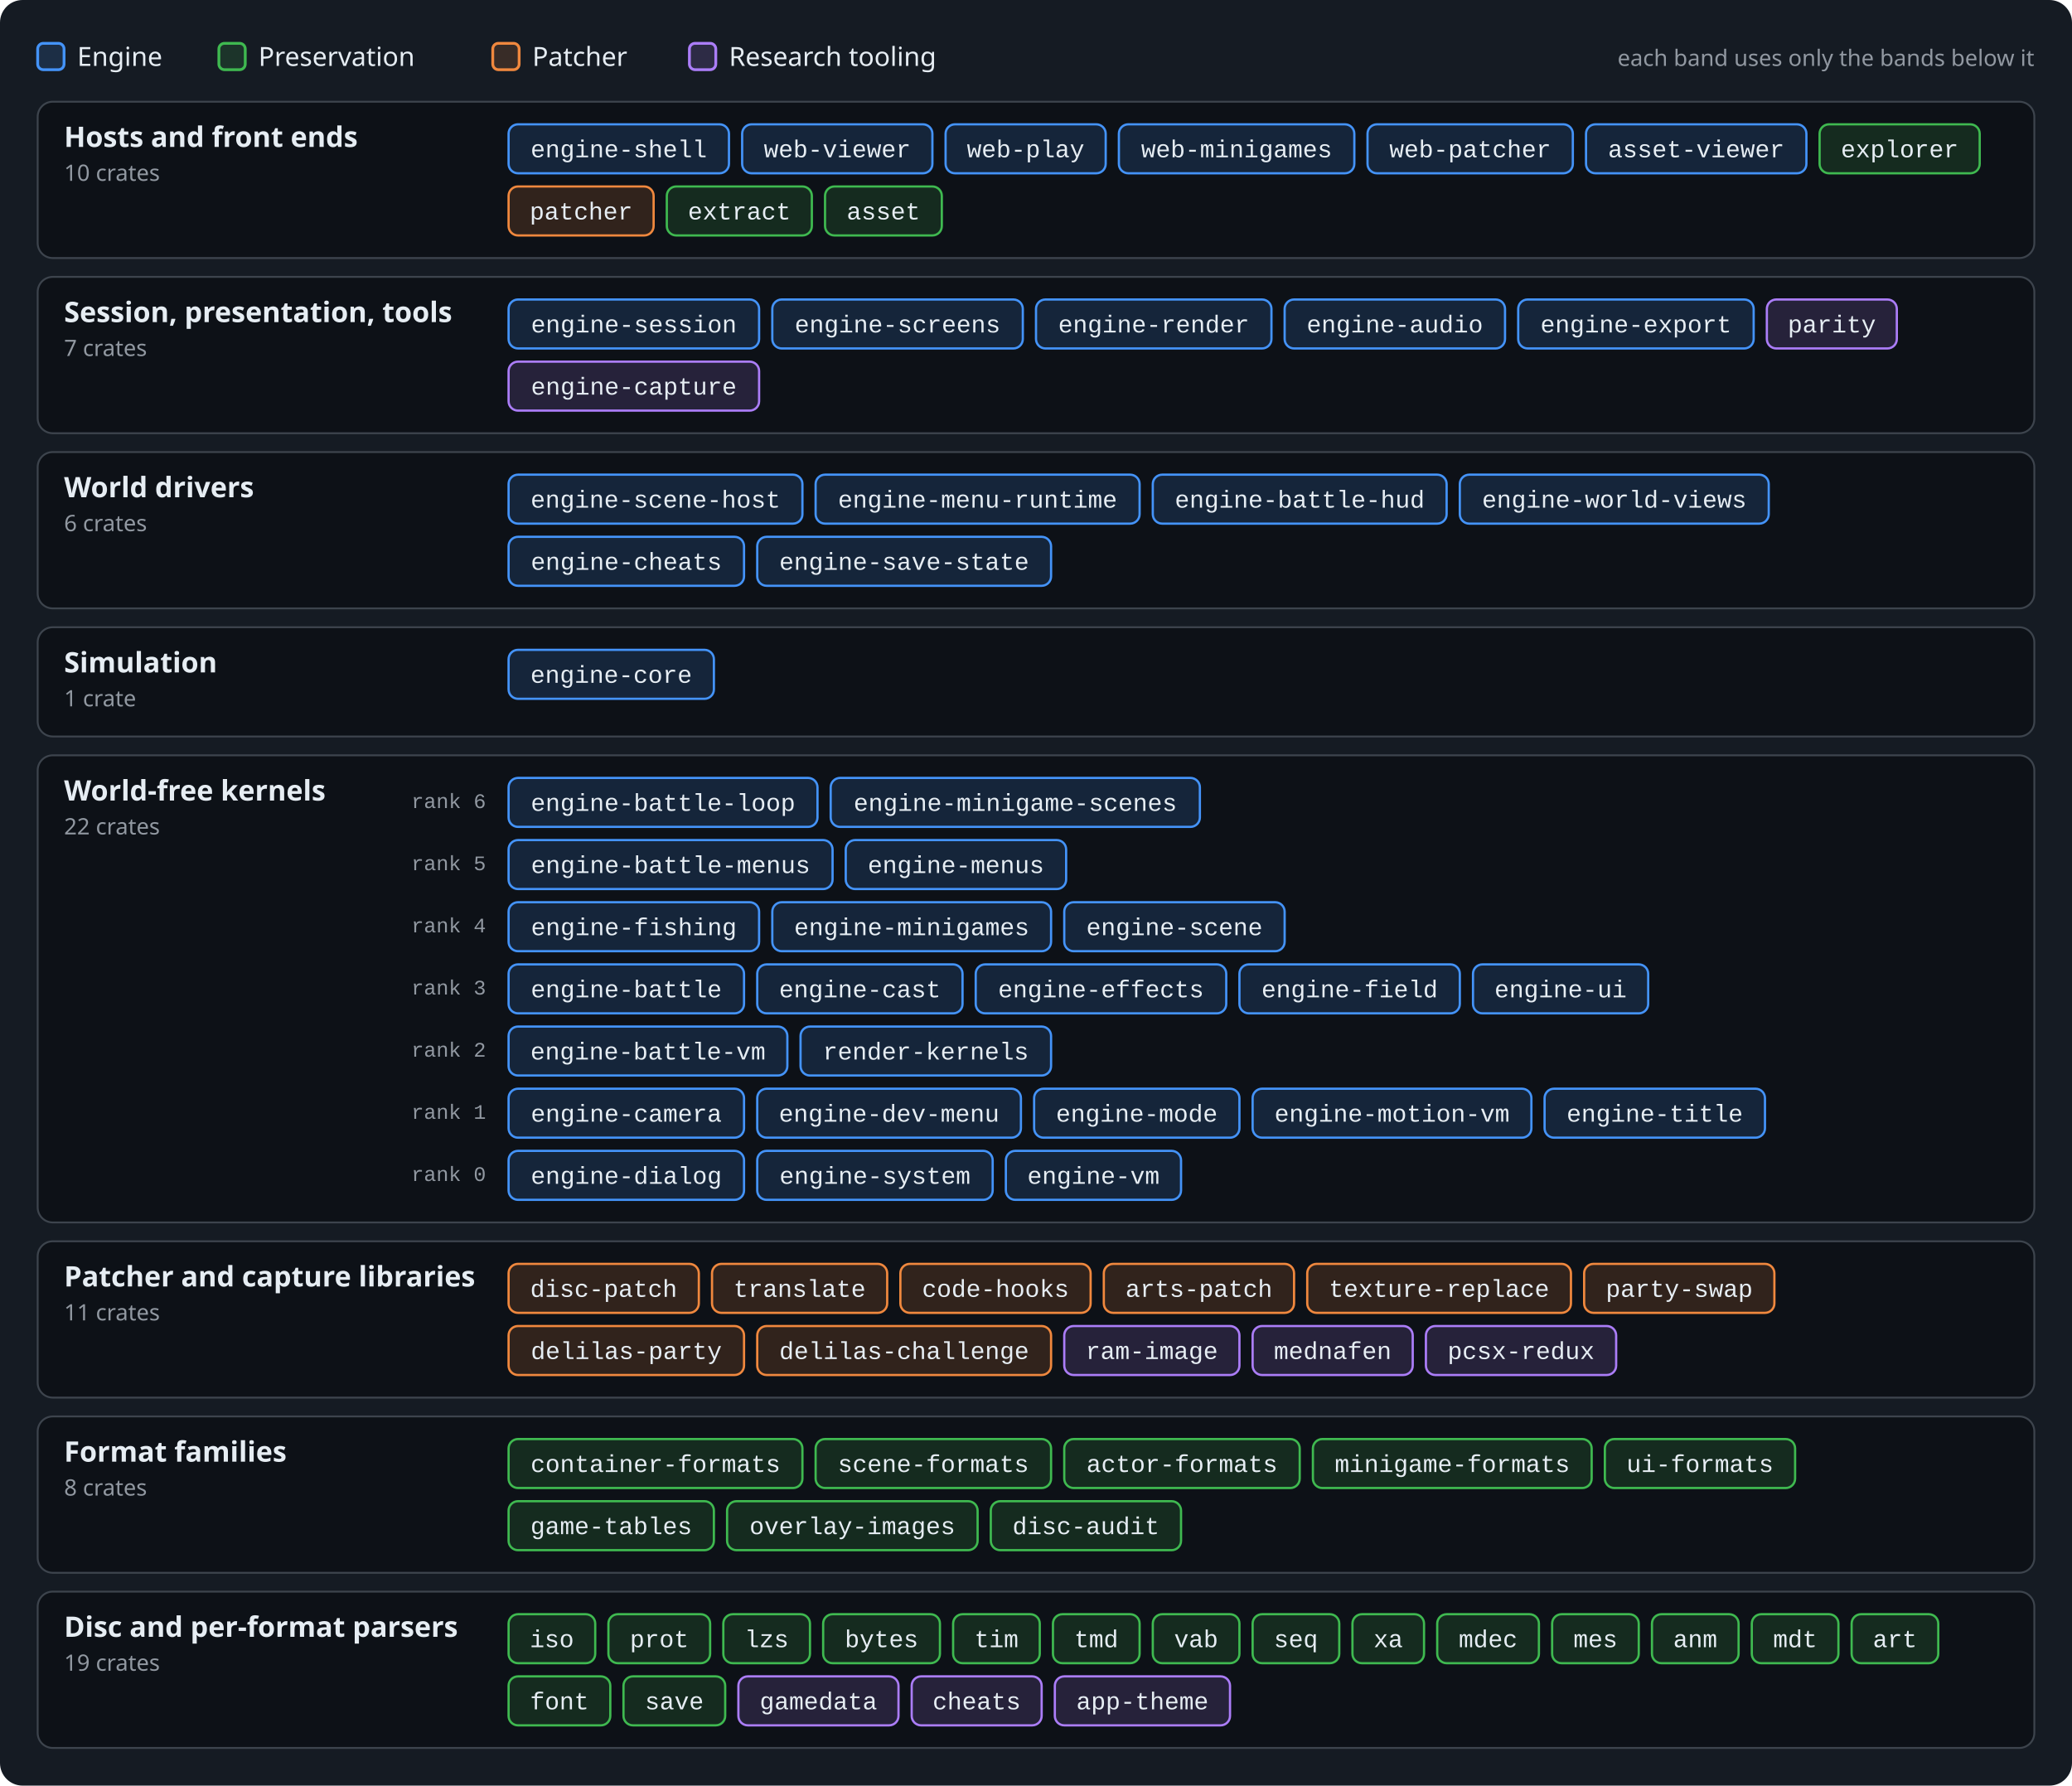
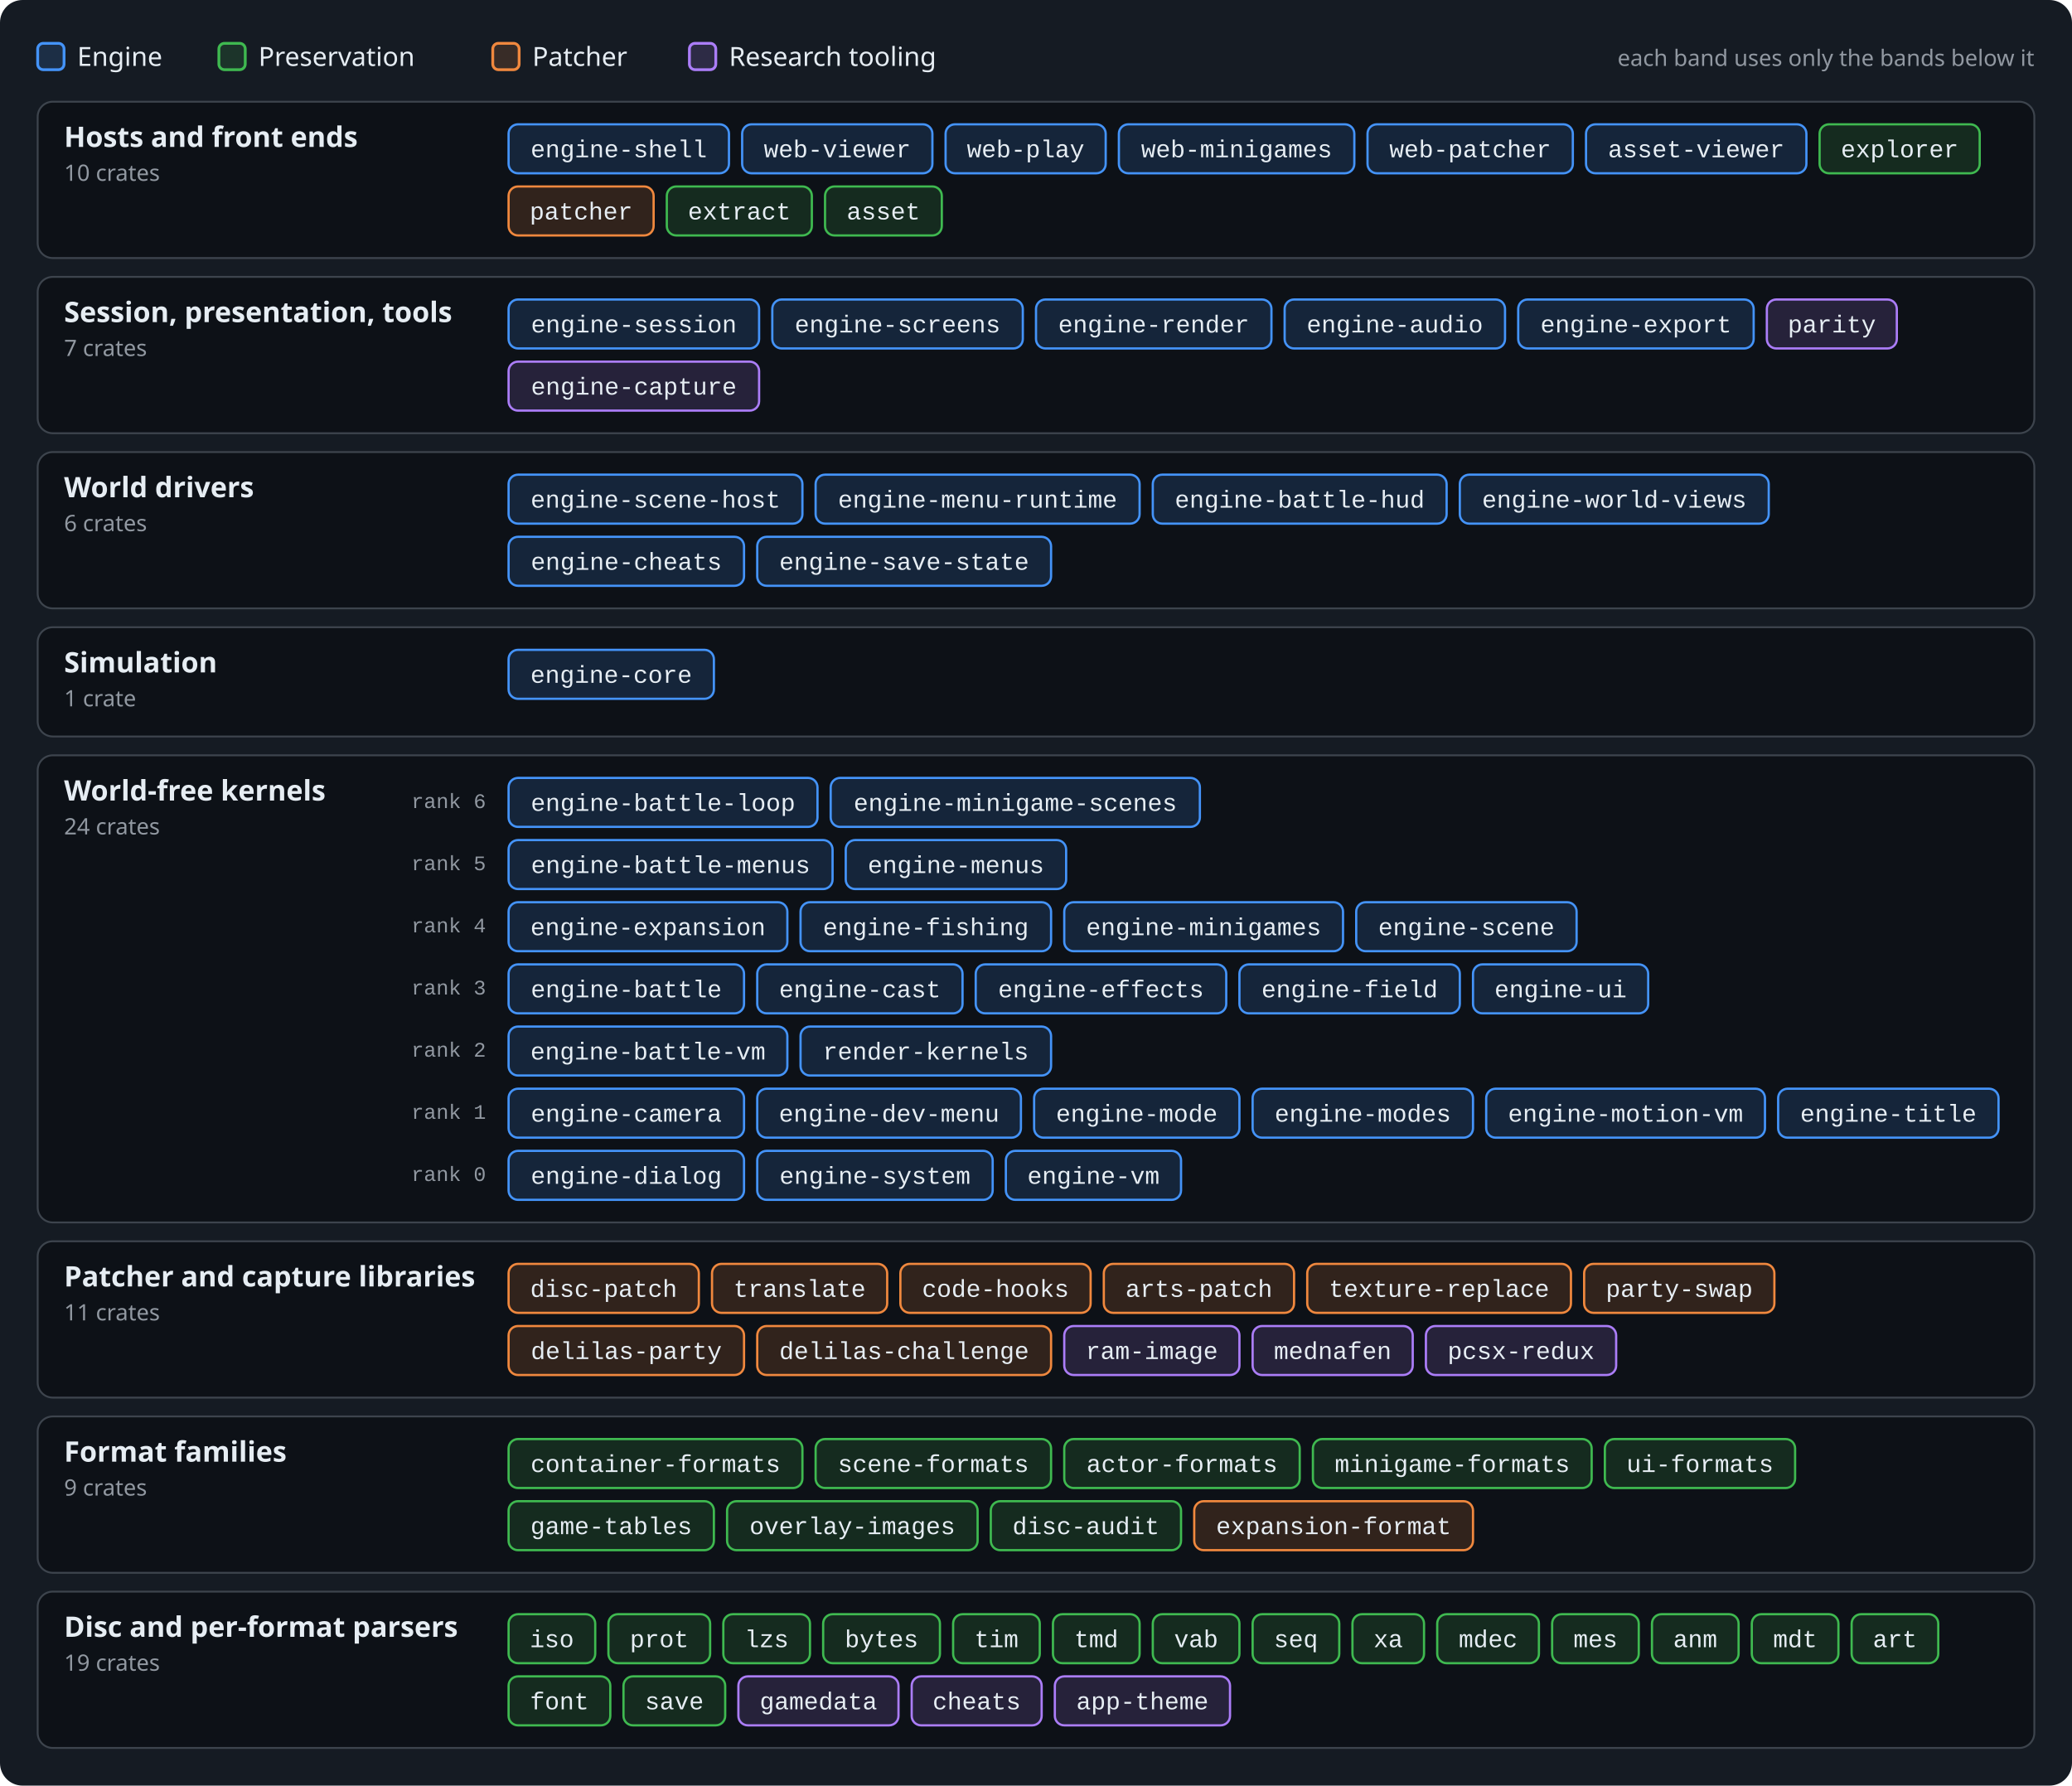
<svg xmlns="http://www.w3.org/2000/svg" viewBox="0 0 1100 948" width="1100" height="948" role="img" aria-labelledby="t d">
  <style>text{font-family:-apple-system, BlinkMacSystemFont, 'Segoe UI', 'Noto Sans', Helvetica, Arial, sans-serif;fill:#e6edf3}.ch{font-family:ui-monospace, SFMono-Regular, Menlo, Consolas, 'Liberation Mono', monospace;font-size:13px}.bt{font-size:15px;font-weight:600}.mu{font-size:12px;fill:#9198a1}.rk{font-family:ui-monospace, SFMono-Regular, Menlo, Consolas, 'Liberation Mono', monospace;font-size:11px;fill:#9198a1}.lg{font-size:14px}</style>
  <rect width="1100" height="948" rx="12" fill="#151b23" />
  <rect x="20" y="23" width="14" height="14" rx="3" fill="#4493f8" fill-opacity="0.16" stroke="#4493f8" stroke-width="1.5" />
  <text x="41" y="35" class="lg">Engine</text>
  <rect x="116.2" y="23" width="14" height="14" rx="3" fill="#3fb950" fill-opacity="0.16" stroke="#3fb950" stroke-width="1.5" />
  <text x="137.2" y="35" class="lg">Preservation</text>
  <rect x="261.6" y="23" width="14" height="14" rx="3" fill="#f0883e" fill-opacity="0.16" stroke="#f0883e" stroke-width="1.5" />
  <text x="282.6" y="35" class="lg">Patcher</text>
  <rect x="366" y="23" width="14" height="14" rx="3" fill="#ab7df8" fill-opacity="0.16" stroke="#ab7df8" stroke-width="1.5" />
  <text x="387" y="35" class="lg">Research tooling</text>
  <text x="1080" y="35" class="mu" text-anchor="end">each band uses only the bands below it</text>
  <rect x="20" y="54" width="1060" height="83" rx="8" fill="#0d1117" stroke="#3d444d" />
  <text x="34" y="78" class="bt">Hosts and front ends</text>
  <text x="34" y="96" class="mu">10 crates</text>
  <g>
    <rect x="270" y="66" width="117" height="26" rx="5" fill="#4493f8" fill-opacity="0.16" stroke="#4493f8" stroke-width="1.2" />
    <text x="328.5" y="83.5" class="ch" text-anchor="middle">engine-shell</text>
  </g>
  <g>
    <rect x="394" y="66" width="101" height="26" rx="5" fill="#4493f8" fill-opacity="0.16" stroke="#4493f8" stroke-width="1.2" />
    <text x="444.5" y="83.5" class="ch" text-anchor="middle">web-viewer</text>
  </g>
  <g>
    <rect x="502" y="66" width="85" height="26" rx="5" fill="#4493f8" fill-opacity="0.16" stroke="#4493f8" stroke-width="1.2" />
    <text x="544.5" y="83.5" class="ch" text-anchor="middle">web-play</text>
  </g>
  <g>
    <rect x="594" y="66" width="125" height="26" rx="5" fill="#4493f8" fill-opacity="0.16" stroke="#4493f8" stroke-width="1.2" />
    <text x="656.5" y="83.5" class="ch" text-anchor="middle">web-minigames</text>
  </g>
  <g>
    <rect x="726" y="66" width="109" height="26" rx="5" fill="#4493f8" fill-opacity="0.16" stroke="#4493f8" stroke-width="1.2" />
    <text x="780.5" y="83.5" class="ch" text-anchor="middle">web-patcher</text>
  </g>
  <g>
    <rect x="842" y="66" width="117" height="26" rx="5" fill="#4493f8" fill-opacity="0.16" stroke="#4493f8" stroke-width="1.2" />
    <text x="900.5" y="83.5" class="ch" text-anchor="middle">asset-viewer</text>
  </g>
  <g>
    <rect x="966" y="66" width="85" height="26" rx="5" fill="#3fb950" fill-opacity="0.16" stroke="#3fb950" stroke-width="1.2" />
    <text x="1008.5" y="83.5" class="ch" text-anchor="middle">explorer</text>
  </g>
  <g>
    <rect x="270" y="99" width="77" height="26" rx="5" fill="#f0883e" fill-opacity="0.16" stroke="#f0883e" stroke-width="1.2" />
    <text x="308.5" y="116.5" class="ch" text-anchor="middle">patcher</text>
  </g>
  <g>
    <rect x="354" y="99" width="77" height="26" rx="5" fill="#3fb950" fill-opacity="0.16" stroke="#3fb950" stroke-width="1.2" />
    <text x="392.5" y="116.5" class="ch" text-anchor="middle">extract</text>
  </g>
  <g>
    <rect x="438" y="99" width="62" height="26" rx="5" fill="#3fb950" fill-opacity="0.16" stroke="#3fb950" stroke-width="1.2" />
    <text x="469.0" y="116.5" class="ch" text-anchor="middle">asset</text>
  </g>
  <rect x="20" y="147" width="1060" height="83" rx="8" fill="#0d1117" stroke="#3d444d" />
  <text x="34" y="171" class="bt">Session, presentation, tools</text>
  <text x="34" y="189" class="mu">7 crates</text>
  <g>
    <rect x="270" y="159" width="133" height="26" rx="5" fill="#4493f8" fill-opacity="0.16" stroke="#4493f8" stroke-width="1.2" />
    <text x="336.5" y="176.5" class="ch" text-anchor="middle">engine-session</text>
  </g>
  <g>
    <rect x="410" y="159" width="133" height="26" rx="5" fill="#4493f8" fill-opacity="0.16" stroke="#4493f8" stroke-width="1.2" />
    <text x="476.5" y="176.5" class="ch" text-anchor="middle">engine-screens</text>
  </g>
  <g>
    <rect x="550" y="159" width="125" height="26" rx="5" fill="#4493f8" fill-opacity="0.16" stroke="#4493f8" stroke-width="1.2" />
    <text x="612.5" y="176.5" class="ch" text-anchor="middle">engine-render</text>
  </g>
  <g>
    <rect x="682" y="159" width="117" height="26" rx="5" fill="#4493f8" fill-opacity="0.16" stroke="#4493f8" stroke-width="1.2" />
    <text x="740.5" y="176.5" class="ch" text-anchor="middle">engine-audio</text>
  </g>
  <g>
    <rect x="806" y="159" width="125" height="26" rx="5" fill="#4493f8" fill-opacity="0.16" stroke="#4493f8" stroke-width="1.2" />
    <text x="868.5" y="176.5" class="ch" text-anchor="middle">engine-export</text>
  </g>
  <g>
    <rect x="938" y="159" width="69" height="26" rx="5" fill="#ab7df8" fill-opacity="0.16" stroke="#ab7df8" stroke-width="1.2" />
    <text x="972.5" y="176.5" class="ch" text-anchor="middle">parity</text>
  </g>
  <g>
    <rect x="270" y="192" width="133" height="26" rx="5" fill="#ab7df8" fill-opacity="0.16" stroke="#ab7df8" stroke-width="1.2" />
    <text x="336.5" y="209.5" class="ch" text-anchor="middle">engine-capture</text>
  </g>
  <rect x="20" y="240" width="1060" height="83" rx="8" fill="#0d1117" stroke="#3d444d" />
  <text x="34" y="264" class="bt">World drivers</text>
  <text x="34" y="282" class="mu">6 crates</text>
  <g>
    <rect x="270" y="252" width="156" height="26" rx="5" fill="#4493f8" fill-opacity="0.16" stroke="#4493f8" stroke-width="1.2" />
    <text x="348.0" y="269.5" class="ch" text-anchor="middle">engine-scene-host</text>
  </g>
  <g>
    <rect x="433" y="252" width="172" height="26" rx="5" fill="#4493f8" fill-opacity="0.16" stroke="#4493f8" stroke-width="1.2" />
    <text x="519.0" y="269.5" class="ch" text-anchor="middle">engine-menu-runtime</text>
  </g>
  <g>
    <rect x="612" y="252" width="156" height="26" rx="5" fill="#4493f8" fill-opacity="0.16" stroke="#4493f8" stroke-width="1.2" />
    <text x="690.0" y="269.5" class="ch" text-anchor="middle">engine-battle-hud</text>
  </g>
  <g>
    <rect x="775" y="252" width="164" height="26" rx="5" fill="#4493f8" fill-opacity="0.16" stroke="#4493f8" stroke-width="1.2" />
    <text x="857.0" y="269.5" class="ch" text-anchor="middle">engine-world-views</text>
  </g>
  <g>
    <rect x="270" y="285" width="125" height="26" rx="5" fill="#4493f8" fill-opacity="0.16" stroke="#4493f8" stroke-width="1.2" />
    <text x="332.5" y="302.5" class="ch" text-anchor="middle">engine-cheats</text>
  </g>
  <g>
    <rect x="402" y="285" width="156" height="26" rx="5" fill="#4493f8" fill-opacity="0.16" stroke="#4493f8" stroke-width="1.2" />
    <text x="480.0" y="302.5" class="ch" text-anchor="middle">engine-save-state</text>
  </g>
  <rect x="20" y="333" width="1060" height="58" rx="8" fill="#0d1117" stroke="#3d444d" />
  <text x="34" y="357" class="bt">Simulation</text>
  <text x="34" y="375" class="mu">1 crate</text>
  <g>
    <rect x="270" y="345" width="109" height="26" rx="5" fill="#4493f8" fill-opacity="0.16" stroke="#4493f8" stroke-width="1.2" />
    <text x="324.5" y="362.5" class="ch" text-anchor="middle">engine-core</text>
  </g>
  <rect x="20" y="401" width="1060" height="248" rx="8" fill="#0d1117" stroke="#3d444d" />
  <text x="34" y="425" class="bt">World-free kernels</text>
-   <text x="34" y="443" class="mu">22 crates</text>
+   <text x="34" y="443" class="mu">24 crates</text>
  <text x="258" y="429" class="rk" text-anchor="end">rank 6</text>
  <g>
    <rect x="270" y="413" width="164" height="26" rx="5" fill="#4493f8" fill-opacity="0.16" stroke="#4493f8" stroke-width="1.2" />
    <text x="352.0" y="430.5" class="ch" text-anchor="middle">engine-battle-loop</text>
  </g>
  <g>
    <rect x="441" y="413" width="196" height="26" rx="5" fill="#4493f8" fill-opacity="0.16" stroke="#4493f8" stroke-width="1.2" />
    <text x="539.0" y="430.5" class="ch" text-anchor="middle">engine-minigame-scenes</text>
  </g>
  <text x="258" y="462" class="rk" text-anchor="end">rank 5</text>
  <g>
    <rect x="270" y="446" width="172" height="26" rx="5" fill="#4493f8" fill-opacity="0.16" stroke="#4493f8" stroke-width="1.2" />
    <text x="356.0" y="463.5" class="ch" text-anchor="middle">engine-battle-menus</text>
  </g>
  <g>
    <rect x="449" y="446" width="117" height="26" rx="5" fill="#4493f8" fill-opacity="0.16" stroke="#4493f8" stroke-width="1.2" />
    <text x="507.5" y="463.5" class="ch" text-anchor="middle">engine-menus</text>
  </g>
  <text x="258" y="495" class="rk" text-anchor="end">rank 4</text>
  <g>
-     <rect x="270" y="479" width="133" height="26" rx="5" fill="#4493f8" fill-opacity="0.16" stroke="#4493f8" stroke-width="1.2" />
-     <text x="336.5" y="496.5" class="ch" text-anchor="middle">engine-fishing</text>
-   </g>
-   <g>
-     <rect x="410" y="479" width="148" height="26" rx="5" fill="#4493f8" fill-opacity="0.16" stroke="#4493f8" stroke-width="1.2" />
-     <text x="484.0" y="496.5" class="ch" text-anchor="middle">engine-minigames</text>
-   </g>
-   <g>
-     <rect x="565" y="479" width="117" height="26" rx="5" fill="#4493f8" fill-opacity="0.16" stroke="#4493f8" stroke-width="1.2" />
-     <text x="623.5" y="496.5" class="ch" text-anchor="middle">engine-scene</text>
+     <rect x="270" y="479" width="148" height="26" rx="5" fill="#4493f8" fill-opacity="0.16" stroke="#4493f8" stroke-width="1.2" />
+     <text x="344.0" y="496.5" class="ch" text-anchor="middle">engine-expansion</text>
+   </g>
+   <g>
+     <rect x="425" y="479" width="133" height="26" rx="5" fill="#4493f8" fill-opacity="0.16" stroke="#4493f8" stroke-width="1.2" />
+     <text x="491.5" y="496.5" class="ch" text-anchor="middle">engine-fishing</text>
+   </g>
+   <g>
+     <rect x="565" y="479" width="148" height="26" rx="5" fill="#4493f8" fill-opacity="0.16" stroke="#4493f8" stroke-width="1.2" />
+     <text x="639.0" y="496.5" class="ch" text-anchor="middle">engine-minigames</text>
+   </g>
+   <g>
+     <rect x="720" y="479" width="117" height="26" rx="5" fill="#4493f8" fill-opacity="0.16" stroke="#4493f8" stroke-width="1.2" />
+     <text x="778.5" y="496.5" class="ch" text-anchor="middle">engine-scene</text>
  </g>
  <text x="258" y="528" class="rk" text-anchor="end">rank 3</text>
  <g>
    <rect x="270" y="512" width="125" height="26" rx="5" fill="#4493f8" fill-opacity="0.16" stroke="#4493f8" stroke-width="1.2" />
    <text x="332.5" y="529.5" class="ch" text-anchor="middle">engine-battle</text>
  </g>
  <g>
    <rect x="402" y="512" width="109" height="26" rx="5" fill="#4493f8" fill-opacity="0.16" stroke="#4493f8" stroke-width="1.2" />
    <text x="456.5" y="529.5" class="ch" text-anchor="middle">engine-cast</text>
  </g>
  <g>
    <rect x="518" y="512" width="133" height="26" rx="5" fill="#4493f8" fill-opacity="0.16" stroke="#4493f8" stroke-width="1.2" />
    <text x="584.5" y="529.5" class="ch" text-anchor="middle">engine-effects</text>
  </g>
  <g>
    <rect x="658" y="512" width="117" height="26" rx="5" fill="#4493f8" fill-opacity="0.16" stroke="#4493f8" stroke-width="1.2" />
    <text x="716.5" y="529.5" class="ch" text-anchor="middle">engine-field</text>
  </g>
  <g>
    <rect x="782" y="512" width="93" height="26" rx="5" fill="#4493f8" fill-opacity="0.16" stroke="#4493f8" stroke-width="1.2" />
    <text x="828.5" y="529.5" class="ch" text-anchor="middle">engine-ui</text>
  </g>
  <text x="258" y="561" class="rk" text-anchor="end">rank 2</text>
  <g>
    <rect x="270" y="545" width="148" height="26" rx="5" fill="#4493f8" fill-opacity="0.16" stroke="#4493f8" stroke-width="1.2" />
    <text x="344.0" y="562.5" class="ch" text-anchor="middle">engine-battle-vm</text>
  </g>
  <g>
    <rect x="425" y="545" width="133" height="26" rx="5" fill="#4493f8" fill-opacity="0.16" stroke="#4493f8" stroke-width="1.2" />
    <text x="491.5" y="562.5" class="ch" text-anchor="middle">render-kernels</text>
  </g>
  <text x="258" y="594" class="rk" text-anchor="end">rank 1</text>
  <g>
    <rect x="270" y="578" width="125" height="26" rx="5" fill="#4493f8" fill-opacity="0.16" stroke="#4493f8" stroke-width="1.2" />
    <text x="332.5" y="595.5" class="ch" text-anchor="middle">engine-camera</text>
  </g>
  <g>
    <rect x="402" y="578" width="140" height="26" rx="5" fill="#4493f8" fill-opacity="0.16" stroke="#4493f8" stroke-width="1.2" />
    <text x="472.0" y="595.5" class="ch" text-anchor="middle">engine-dev-menu</text>
  </g>
  <g>
    <rect x="549" y="578" width="109" height="26" rx="5" fill="#4493f8" fill-opacity="0.16" stroke="#4493f8" stroke-width="1.2" />
    <text x="603.5" y="595.5" class="ch" text-anchor="middle">engine-mode</text>
  </g>
  <g>
-     <rect x="665" y="578" width="148" height="26" rx="5" fill="#4493f8" fill-opacity="0.16" stroke="#4493f8" stroke-width="1.2" />
-     <text x="739.0" y="595.5" class="ch" text-anchor="middle">engine-motion-vm</text>
-   </g>
-   <g>
-     <rect x="820" y="578" width="117" height="26" rx="5" fill="#4493f8" fill-opacity="0.16" stroke="#4493f8" stroke-width="1.2" />
-     <text x="878.5" y="595.5" class="ch" text-anchor="middle">engine-title</text>
+     <rect x="665" y="578" width="117" height="26" rx="5" fill="#4493f8" fill-opacity="0.16" stroke="#4493f8" stroke-width="1.2" />
+     <text x="723.5" y="595.5" class="ch" text-anchor="middle">engine-modes</text>
+   </g>
+   <g>
+     <rect x="789" y="578" width="148" height="26" rx="5" fill="#4493f8" fill-opacity="0.16" stroke="#4493f8" stroke-width="1.2" />
+     <text x="863.0" y="595.5" class="ch" text-anchor="middle">engine-motion-vm</text>
+   </g>
+   <g>
+     <rect x="944" y="578" width="117" height="26" rx="5" fill="#4493f8" fill-opacity="0.16" stroke="#4493f8" stroke-width="1.2" />
+     <text x="1002.5" y="595.5" class="ch" text-anchor="middle">engine-title</text>
  </g>
  <text x="258" y="627" class="rk" text-anchor="end">rank 0</text>
  <g>
    <rect x="270" y="611" width="125" height="26" rx="5" fill="#4493f8" fill-opacity="0.16" stroke="#4493f8" stroke-width="1.2" />
    <text x="332.5" y="628.5" class="ch" text-anchor="middle">engine-dialog</text>
  </g>
  <g>
    <rect x="402" y="611" width="125" height="26" rx="5" fill="#4493f8" fill-opacity="0.16" stroke="#4493f8" stroke-width="1.2" />
    <text x="464.5" y="628.5" class="ch" text-anchor="middle">engine-system</text>
  </g>
  <g>
    <rect x="534" y="611" width="93" height="26" rx="5" fill="#4493f8" fill-opacity="0.16" stroke="#4493f8" stroke-width="1.2" />
    <text x="580.5" y="628.5" class="ch" text-anchor="middle">engine-vm</text>
  </g>
  <rect x="20" y="659" width="1060" height="83" rx="8" fill="#0d1117" stroke="#3d444d" />
  <text x="34" y="683" class="bt">Patcher and capture libraries</text>
  <text x="34" y="701" class="mu">11 crates</text>
  <g>
    <rect x="270" y="671" width="101" height="26" rx="5" fill="#f0883e" fill-opacity="0.16" stroke="#f0883e" stroke-width="1.2" />
    <text x="320.5" y="688.5" class="ch" text-anchor="middle">disc-patch</text>
  </g>
  <g>
    <rect x="378" y="671" width="93" height="26" rx="5" fill="#f0883e" fill-opacity="0.16" stroke="#f0883e" stroke-width="1.2" />
    <text x="424.5" y="688.5" class="ch" text-anchor="middle">translate</text>
  </g>
  <g>
    <rect x="478" y="671" width="101" height="26" rx="5" fill="#f0883e" fill-opacity="0.16" stroke="#f0883e" stroke-width="1.2" />
    <text x="528.5" y="688.5" class="ch" text-anchor="middle">code-hooks</text>
  </g>
  <g>
    <rect x="586" y="671" width="101" height="26" rx="5" fill="#f0883e" fill-opacity="0.16" stroke="#f0883e" stroke-width="1.2" />
    <text x="636.5" y="688.5" class="ch" text-anchor="middle">arts-patch</text>
  </g>
  <g>
    <rect x="694" y="671" width="140" height="26" rx="5" fill="#f0883e" fill-opacity="0.16" stroke="#f0883e" stroke-width="1.2" />
    <text x="764.0" y="688.5" class="ch" text-anchor="middle">texture-replace</text>
  </g>
  <g>
    <rect x="841" y="671" width="101" height="26" rx="5" fill="#f0883e" fill-opacity="0.16" stroke="#f0883e" stroke-width="1.2" />
    <text x="891.5" y="688.5" class="ch" text-anchor="middle">party-swap</text>
  </g>
  <g>
    <rect x="270" y="704" width="125" height="26" rx="5" fill="#f0883e" fill-opacity="0.16" stroke="#f0883e" stroke-width="1.2" />
    <text x="332.5" y="721.5" class="ch" text-anchor="middle">delilas-party</text>
  </g>
  <g>
    <rect x="402" y="704" width="156" height="26" rx="5" fill="#f0883e" fill-opacity="0.16" stroke="#f0883e" stroke-width="1.2" />
    <text x="480.0" y="721.5" class="ch" text-anchor="middle">delilas-challenge</text>
  </g>
  <g>
    <rect x="565" y="704" width="93" height="26" rx="5" fill="#ab7df8" fill-opacity="0.16" stroke="#ab7df8" stroke-width="1.2" />
    <text x="611.5" y="721.5" class="ch" text-anchor="middle">ram-image</text>
  </g>
  <g>
    <rect x="665" y="704" width="85" height="26" rx="5" fill="#ab7df8" fill-opacity="0.16" stroke="#ab7df8" stroke-width="1.2" />
    <text x="707.5" y="721.5" class="ch" text-anchor="middle">mednafen</text>
  </g>
  <g>
    <rect x="757" y="704" width="101" height="26" rx="5" fill="#ab7df8" fill-opacity="0.16" stroke="#ab7df8" stroke-width="1.2" />
    <text x="807.5" y="721.5" class="ch" text-anchor="middle">pcsx-redux</text>
  </g>
  <rect x="20" y="752" width="1060" height="83" rx="8" fill="#0d1117" stroke="#3d444d" />
  <text x="34" y="776" class="bt">Format families</text>
-   <text x="34" y="794" class="mu">8 crates</text>
+   <text x="34" y="794" class="mu">9 crates</text>
  <g>
    <rect x="270" y="764" width="156" height="26" rx="5" fill="#3fb950" fill-opacity="0.16" stroke="#3fb950" stroke-width="1.2" />
    <text x="348.0" y="781.5" class="ch" text-anchor="middle">container-formats</text>
  </g>
  <g>
    <rect x="433" y="764" width="125" height="26" rx="5" fill="#3fb950" fill-opacity="0.16" stroke="#3fb950" stroke-width="1.2" />
    <text x="495.5" y="781.5" class="ch" text-anchor="middle">scene-formats</text>
  </g>
  <g>
    <rect x="565" y="764" width="125" height="26" rx="5" fill="#3fb950" fill-opacity="0.16" stroke="#3fb950" stroke-width="1.2" />
    <text x="627.5" y="781.5" class="ch" text-anchor="middle">actor-formats</text>
  </g>
  <g>
    <rect x="697" y="764" width="148" height="26" rx="5" fill="#3fb950" fill-opacity="0.16" stroke="#3fb950" stroke-width="1.2" />
    <text x="771.0" y="781.5" class="ch" text-anchor="middle">minigame-formats</text>
  </g>
  <g>
    <rect x="852" y="764" width="101" height="26" rx="5" fill="#3fb950" fill-opacity="0.16" stroke="#3fb950" stroke-width="1.2" />
    <text x="902.5" y="781.5" class="ch" text-anchor="middle">ui-formats</text>
  </g>
  <g>
    <rect x="270" y="797" width="109" height="26" rx="5" fill="#3fb950" fill-opacity="0.16" stroke="#3fb950" stroke-width="1.2" />
    <text x="324.5" y="814.5" class="ch" text-anchor="middle">game-tables</text>
  </g>
  <g>
    <rect x="386" y="797" width="133" height="26" rx="5" fill="#3fb950" fill-opacity="0.16" stroke="#3fb950" stroke-width="1.2" />
    <text x="452.5" y="814.5" class="ch" text-anchor="middle">overlay-images</text>
  </g>
  <g>
    <rect x="526" y="797" width="101" height="26" rx="5" fill="#3fb950" fill-opacity="0.16" stroke="#3fb950" stroke-width="1.2" />
    <text x="576.5" y="814.5" class="ch" text-anchor="middle">disc-audit</text>
+   </g>
+   <g>
+     <rect x="634" y="797" width="148" height="26" rx="5" fill="#f0883e" fill-opacity="0.16" stroke="#f0883e" stroke-width="1.2" />
+     <text x="708.0" y="814.5" class="ch" text-anchor="middle">expansion-format</text>
  </g>
  <rect x="20" y="845" width="1060" height="83" rx="8" fill="#0d1117" stroke="#3d444d" />
  <text x="34" y="869" class="bt">Disc and per-format parsers</text>
  <text x="34" y="887" class="mu">19 crates</text>
  <g>
    <rect x="270" y="857" width="46" height="26" rx="5" fill="#3fb950" fill-opacity="0.16" stroke="#3fb950" stroke-width="1.2" />
    <text x="293.0" y="874.5" class="ch" text-anchor="middle">iso</text>
  </g>
  <g>
    <rect x="323" y="857" width="54" height="26" rx="5" fill="#3fb950" fill-opacity="0.16" stroke="#3fb950" stroke-width="1.2" />
    <text x="350.0" y="874.5" class="ch" text-anchor="middle">prot</text>
  </g>
  <g>
    <rect x="384" y="857" width="46" height="26" rx="5" fill="#3fb950" fill-opacity="0.16" stroke="#3fb950" stroke-width="1.2" />
    <text x="407.0" y="874.5" class="ch" text-anchor="middle">lzs</text>
  </g>
  <g>
    <rect x="437" y="857" width="62" height="26" rx="5" fill="#3fb950" fill-opacity="0.16" stroke="#3fb950" stroke-width="1.2" />
    <text x="468.0" y="874.5" class="ch" text-anchor="middle">bytes</text>
  </g>
  <g>
    <rect x="506" y="857" width="46" height="26" rx="5" fill="#3fb950" fill-opacity="0.16" stroke="#3fb950" stroke-width="1.2" />
    <text x="529.0" y="874.5" class="ch" text-anchor="middle">tim</text>
  </g>
  <g>
    <rect x="559" y="857" width="46" height="26" rx="5" fill="#3fb950" fill-opacity="0.16" stroke="#3fb950" stroke-width="1.2" />
    <text x="582.0" y="874.5" class="ch" text-anchor="middle">tmd</text>
  </g>
  <g>
    <rect x="612" y="857" width="46" height="26" rx="5" fill="#3fb950" fill-opacity="0.16" stroke="#3fb950" stroke-width="1.2" />
    <text x="635.0" y="874.5" class="ch" text-anchor="middle">vab</text>
  </g>
  <g>
    <rect x="665" y="857" width="46" height="26" rx="5" fill="#3fb950" fill-opacity="0.16" stroke="#3fb950" stroke-width="1.2" />
    <text x="688.0" y="874.5" class="ch" text-anchor="middle">seq</text>
  </g>
  <g>
    <rect x="718" y="857" width="38" height="26" rx="5" fill="#3fb950" fill-opacity="0.16" stroke="#3fb950" stroke-width="1.2" />
    <text x="737.0" y="874.5" class="ch" text-anchor="middle">xa</text>
  </g>
  <g>
    <rect x="763" y="857" width="54" height="26" rx="5" fill="#3fb950" fill-opacity="0.16" stroke="#3fb950" stroke-width="1.2" />
    <text x="790.0" y="874.5" class="ch" text-anchor="middle">mdec</text>
  </g>
  <g>
    <rect x="824" y="857" width="46" height="26" rx="5" fill="#3fb950" fill-opacity="0.16" stroke="#3fb950" stroke-width="1.2" />
    <text x="847.0" y="874.5" class="ch" text-anchor="middle">mes</text>
  </g>
  <g>
    <rect x="877" y="857" width="46" height="26" rx="5" fill="#3fb950" fill-opacity="0.16" stroke="#3fb950" stroke-width="1.2" />
    <text x="900.0" y="874.5" class="ch" text-anchor="middle">anm</text>
  </g>
  <g>
    <rect x="930" y="857" width="46" height="26" rx="5" fill="#3fb950" fill-opacity="0.16" stroke="#3fb950" stroke-width="1.2" />
    <text x="953.0" y="874.5" class="ch" text-anchor="middle">mdt</text>
  </g>
  <g>
    <rect x="983" y="857" width="46" height="26" rx="5" fill="#3fb950" fill-opacity="0.16" stroke="#3fb950" stroke-width="1.2" />
    <text x="1006.0" y="874.5" class="ch" text-anchor="middle">art</text>
  </g>
  <g>
    <rect x="270" y="890" width="54" height="26" rx="5" fill="#3fb950" fill-opacity="0.16" stroke="#3fb950" stroke-width="1.2" />
    <text x="297.0" y="907.5" class="ch" text-anchor="middle">font</text>
  </g>
  <g>
    <rect x="331" y="890" width="54" height="26" rx="5" fill="#3fb950" fill-opacity="0.16" stroke="#3fb950" stroke-width="1.2" />
    <text x="358.0" y="907.5" class="ch" text-anchor="middle">save</text>
  </g>
  <g>
    <rect x="392" y="890" width="85" height="26" rx="5" fill="#ab7df8" fill-opacity="0.16" stroke="#ab7df8" stroke-width="1.2" />
    <text x="434.5" y="907.5" class="ch" text-anchor="middle">gamedata</text>
  </g>
  <g>
    <rect x="484" y="890" width="69" height="26" rx="5" fill="#ab7df8" fill-opacity="0.16" stroke="#ab7df8" stroke-width="1.2" />
    <text x="518.5" y="907.5" class="ch" text-anchor="middle">cheats</text>
  </g>
  <g>
    <rect x="560" y="890" width="93" height="26" rx="5" fill="#ab7df8" fill-opacity="0.16" stroke="#ab7df8" stroke-width="1.2" />
    <text x="606.5" y="907.5" class="ch" text-anchor="middle">app-theme</text>
  </g>
</svg>
